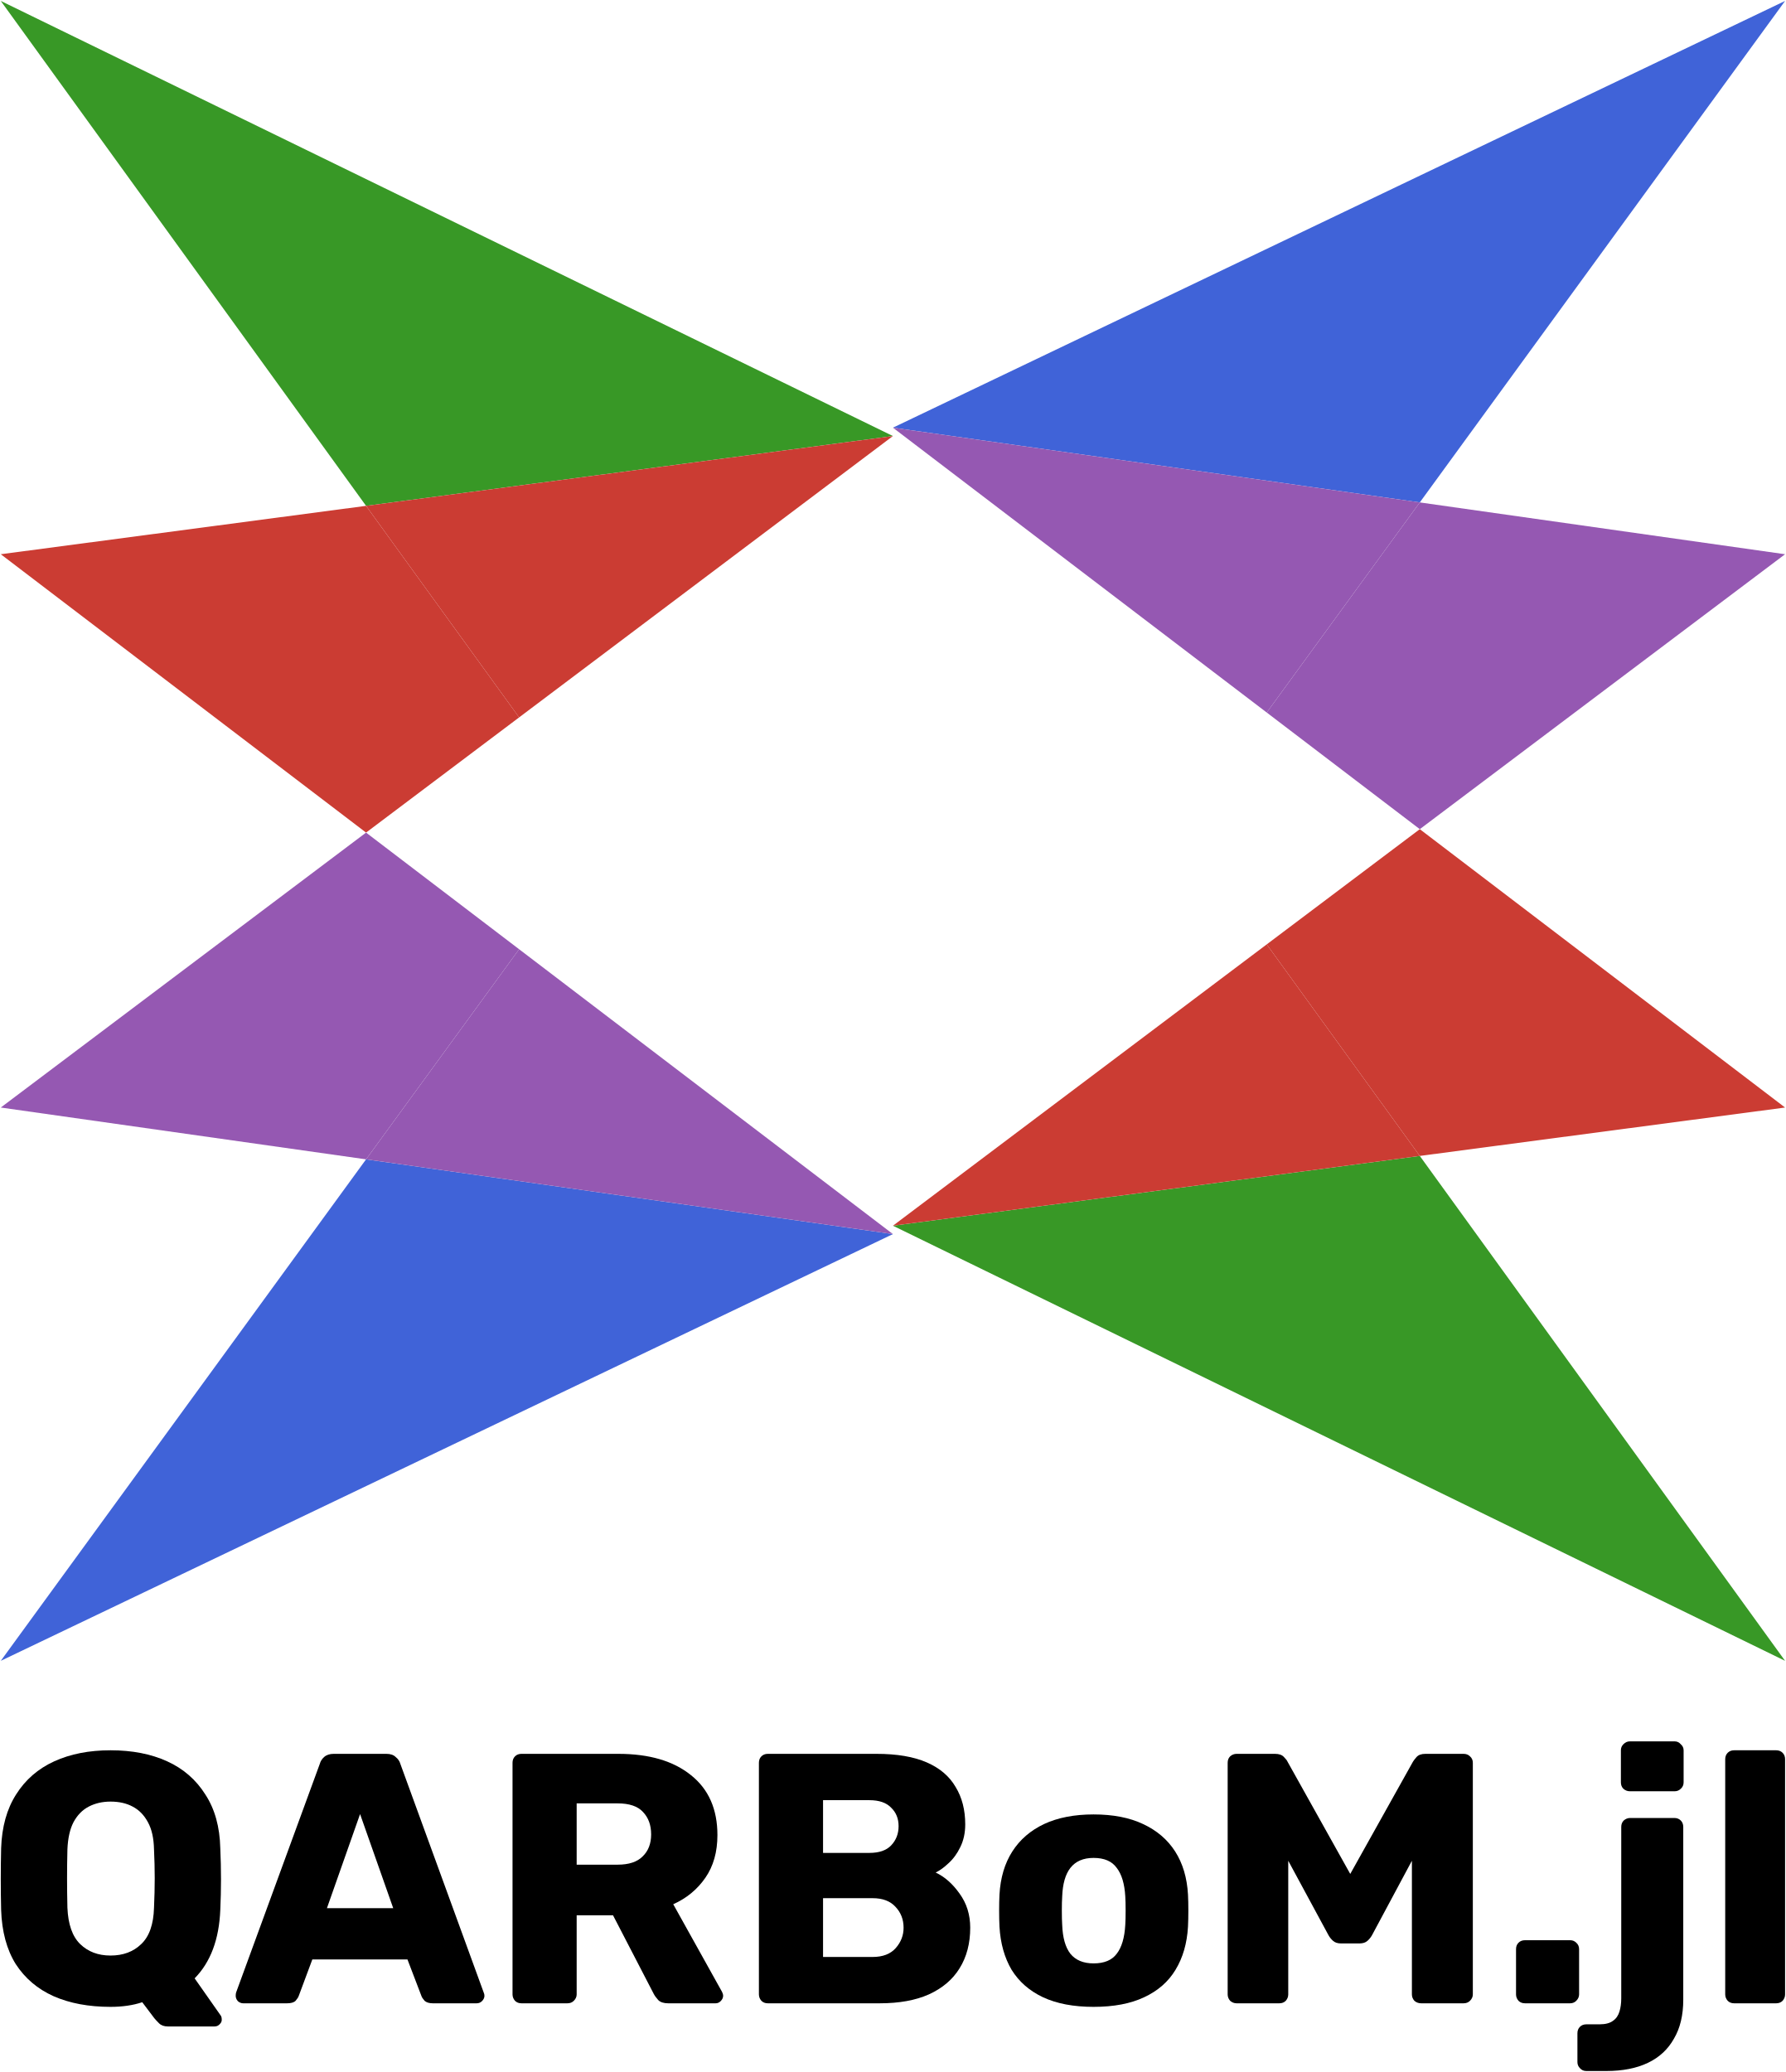
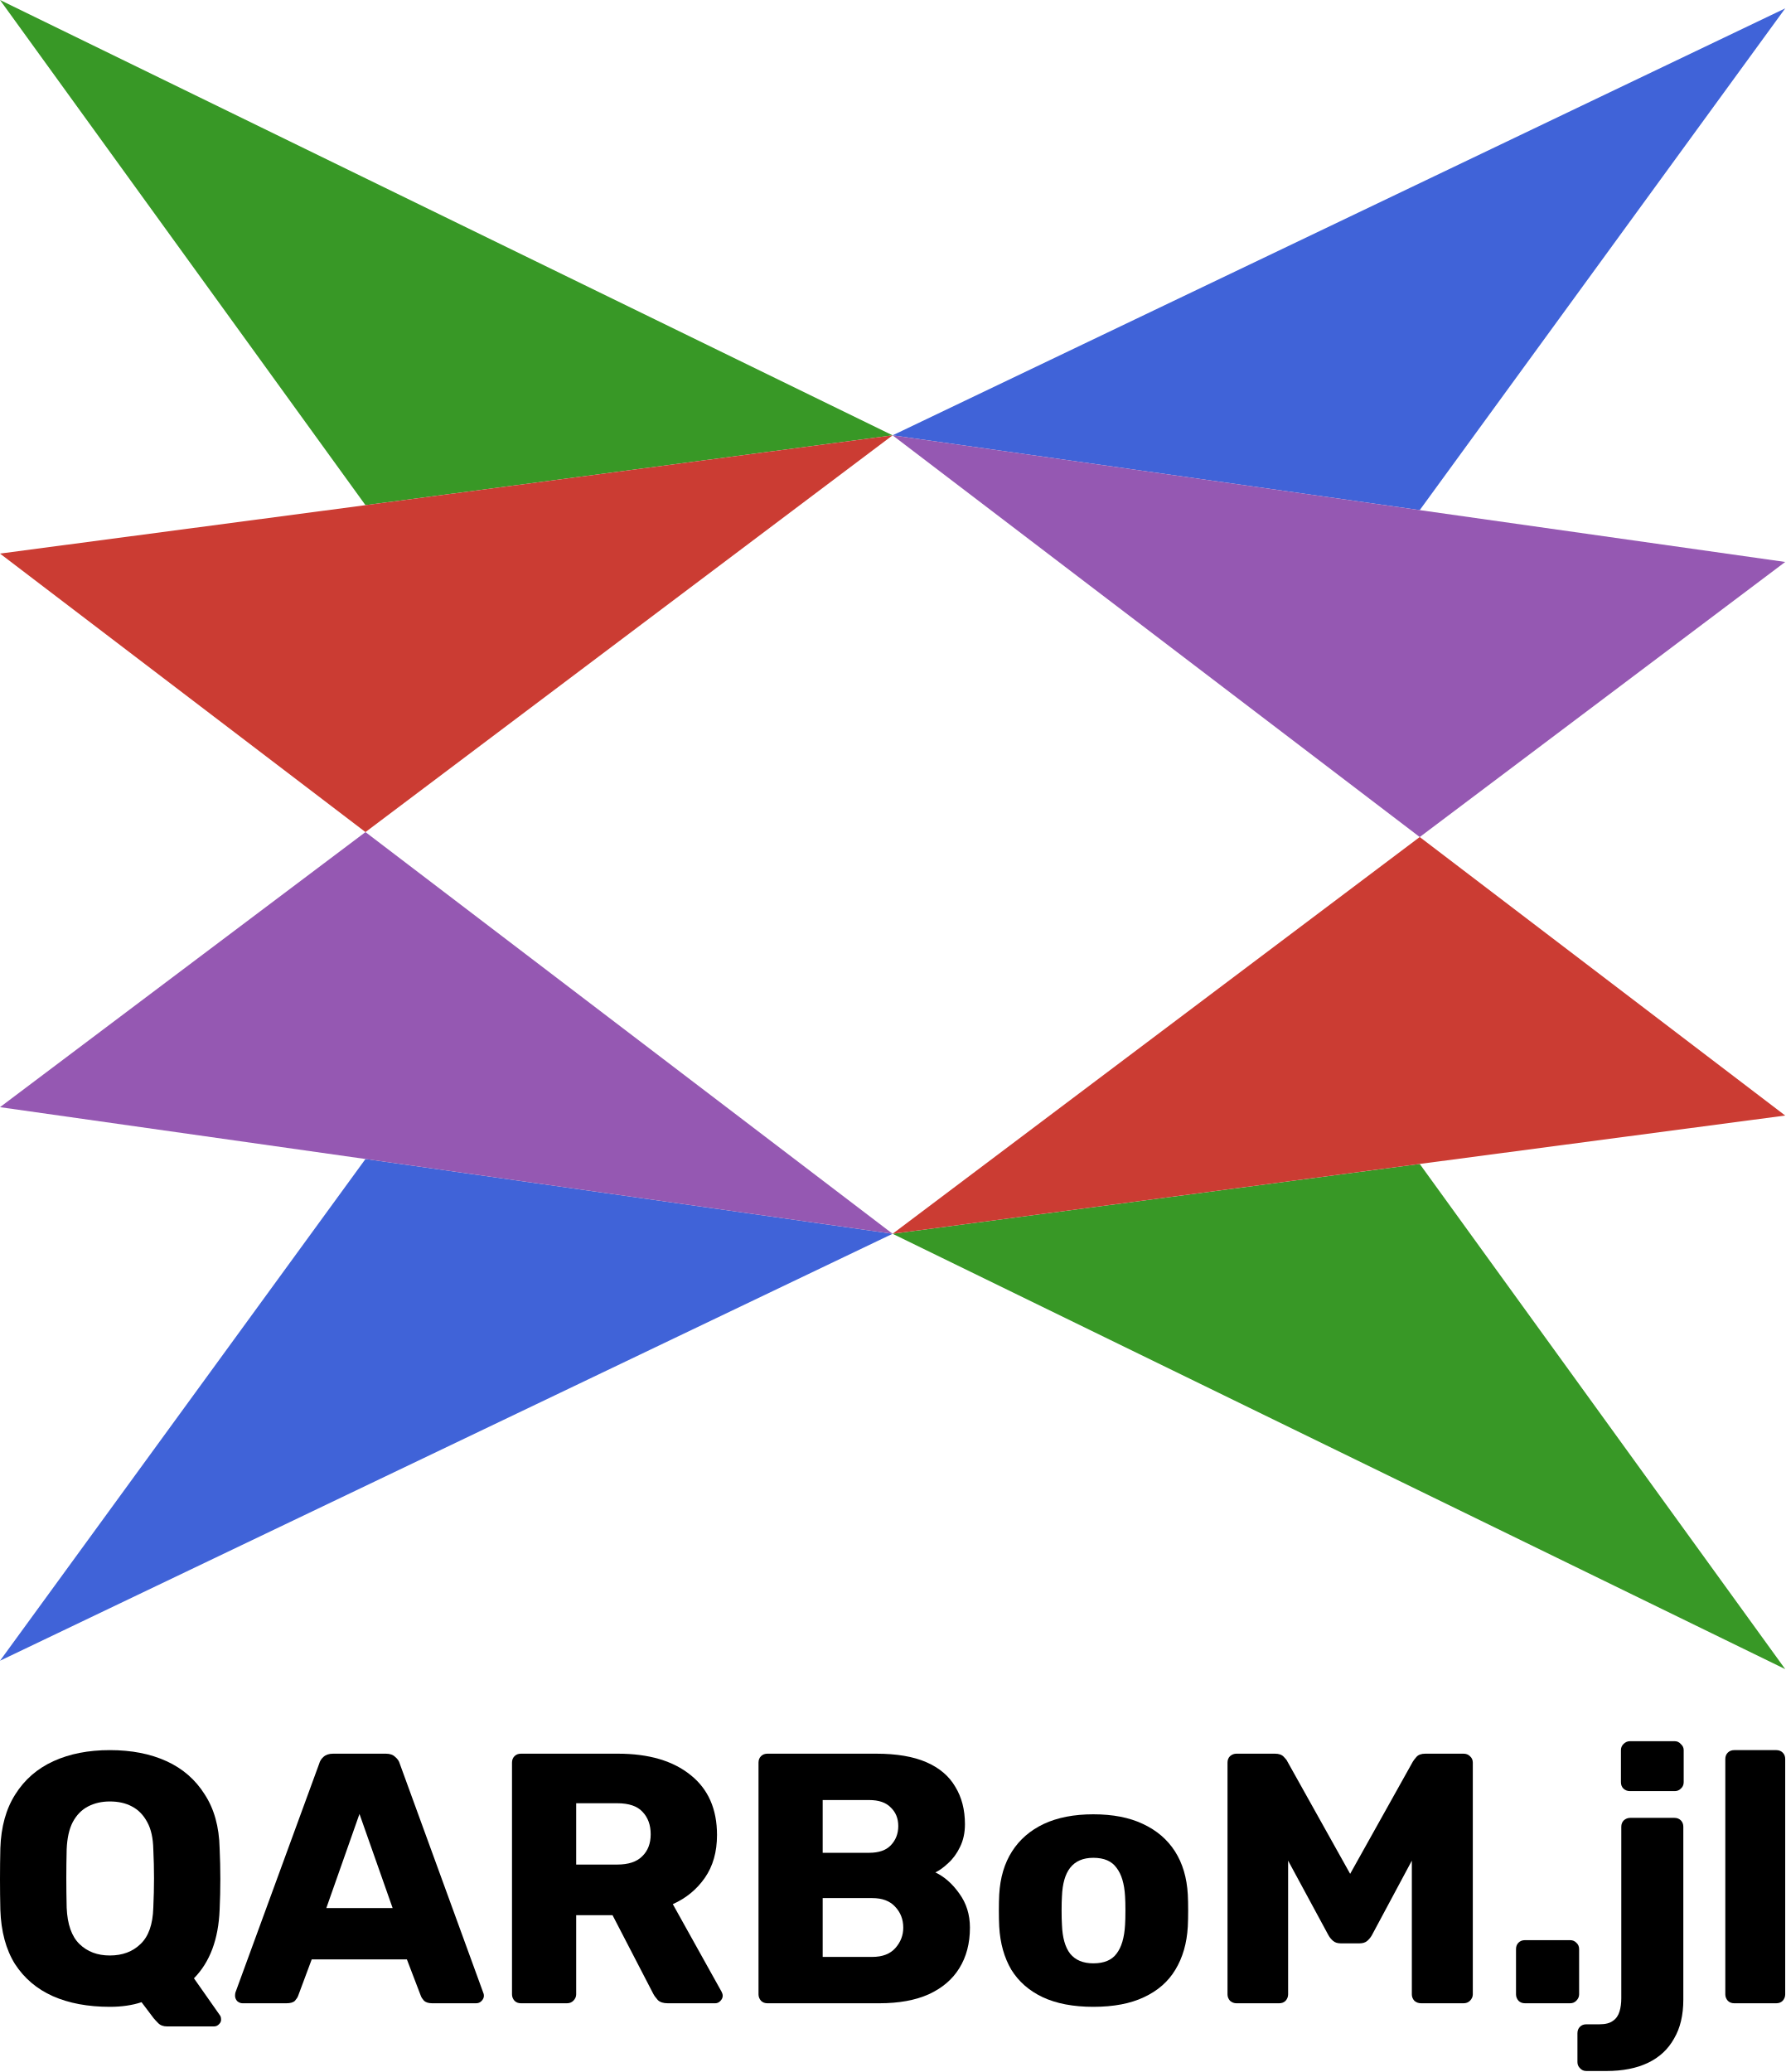
- <svg xmlns="http://www.w3.org/2000/svg" width="1707" height="1981" viewBox="0 0 1707 1981" fill="none">
-   <path d="M349.997 796.028L853.742 416.891L496.335 685.889L349.997 796.028Z" fill="#9558B2" />
-   <path d="M496.335 907.54L853.742 1179.89L349.997 796.028L496.335 907.54Z" fill="#CB3C33" />
-   <path d="M853.742 416.891L0.742 0.891L349.997 483.624L853.742 416.891Z" fill="#389826" />
-   <path d="M0.742 1587.89L853.742 1179.89L349.997 1108.43L0.742 1587.89Z" fill="#4063D8" />
-   <path d="M496.335 685.889L853.742 416.891L349.997 483.624L496.335 685.889Z" fill="#CB3C33" />
-   <path fill-rule="evenodd" clip-rule="evenodd" d="M0.742 529.891L349.997 483.624L496.335 685.889L349.997 796.028L0.742 529.891Z" fill="#CB3C33" />
-   <path d="M496.335 907.54L349.997 796.028L0.742 1058.89L349.997 1108.43L496.335 907.54Z" fill="#9558B2" />
-   <path d="M853.742 1179.89L496.335 907.54L349.997 1108.43L853.742 1179.89Z" fill="#9558B2" />
-   <path d="M1357.49 792.753L853.742 1171.89L1211.15 902.892L1357.49 792.753Z" fill="#9558B2" />
-   <path d="M1211.15 681.241L853.742 408.89L1357.49 792.753L1211.15 681.241Z" fill="#CB3C33" />
-   <path d="M853.742 1171.89L1706.74 1587.89L1357.49 1105.16L853.742 1171.89Z" fill="#389826" />
-   <path d="M1706.74 0.891L853.742 408.89L1357.49 480.348L1706.74 0.891Z" fill="#4063D8" />
-   <path d="M1211.15 902.892L853.742 1171.89L1357.49 1105.16L1211.15 902.892Z" fill="#CB3C33" />
-   <path fill-rule="evenodd" clip-rule="evenodd" d="M1706.74 1058.89L1357.49 1105.16L1211.15 902.892L1357.49 792.753L1706.74 1058.89Z" fill="#CB3C33" />
-   <path d="M1211.15 681.241L1357.49 792.753L1706.74 529.891L1357.49 480.348L1211.15 681.241Z" fill="#9558B2" />
-   <path d="M853.742 408.89L1211.15 681.241L1357.49 480.348L853.742 408.89Z" fill="#9558B2" />
-   <path d="M1658.02 1915.32C1655.52 1915.32 1653.48 1914.52 1651.89 1912.93C1650.3 1911.11 1649.5 1909.07 1649.5 1906.8V1681.93C1649.5 1679.43 1650.3 1677.39 1651.89 1675.8C1653.48 1674.21 1655.52 1673.41 1658.02 1673.41H1698.23C1700.72 1673.41 1702.77 1674.21 1704.36 1675.8C1705.95 1677.39 1706.74 1679.43 1706.74 1681.93V1906.8C1706.74 1909.07 1705.95 1911.11 1704.36 1912.93C1702.77 1914.52 1700.72 1915.32 1698.23 1915.32H1658.02Z" fill="black" />
-   <path d="M1516.71 1980.05C1514.21 1980.05 1512.17 1979.14 1510.58 1977.32C1508.99 1975.73 1508.2 1973.8 1508.2 1971.53V1943.93C1508.2 1941.44 1508.99 1939.39 1510.58 1937.8C1512.17 1936.21 1514.21 1935.42 1516.71 1935.42H1529.32C1535 1935.42 1539.31 1934.28 1542.27 1932.01C1545.22 1929.97 1547.26 1927.01 1548.4 1923.15C1549.54 1919.52 1550.1 1915.31 1550.1 1910.54V1746.66C1550.1 1744.16 1550.9 1742.12 1552.49 1740.53C1554.31 1738.94 1556.35 1738.14 1558.62 1738.14H1600.87C1603.37 1738.14 1605.41 1738.94 1607 1740.53C1608.59 1742.12 1609.39 1744.16 1609.39 1746.66V1911.91C1609.39 1926.67 1606.43 1939.05 1600.53 1949.05C1594.85 1959.27 1586.56 1966.99 1575.66 1972.21C1564.75 1977.44 1551.47 1980.05 1535.79 1980.05H1516.71ZM1558.28 1712.59C1556.01 1712.59 1553.96 1711.8 1552.15 1710.21C1550.56 1708.62 1549.76 1706.57 1549.76 1704.07V1673.41C1549.76 1671.14 1550.56 1669.21 1552.15 1667.62C1553.96 1665.8 1556.01 1664.89 1558.28 1664.89H1601.21C1603.48 1664.89 1605.41 1665.8 1607 1667.62C1608.82 1669.21 1609.73 1671.14 1609.73 1673.41V1704.07C1609.73 1706.57 1608.82 1708.62 1607 1710.21C1605.41 1711.8 1603.48 1712.59 1601.21 1712.59H1558.28Z" fill="black" />
-   <path d="M1458.01 1915.31C1455.52 1915.31 1453.47 1914.52 1451.88 1912.93C1450.29 1911.11 1449.5 1909.07 1449.5 1906.8V1863.53C1449.5 1861.03 1450.29 1858.98 1451.88 1857.39C1453.47 1855.8 1455.52 1855.01 1458.01 1855.01H1501.28C1503.56 1855.01 1505.49 1855.8 1507.08 1857.39C1508.89 1858.98 1509.8 1861.03 1509.8 1863.53V1906.8C1509.8 1909.07 1508.89 1911.11 1507.08 1912.93C1505.49 1914.52 1503.56 1915.31 1501.28 1915.31H1458.01Z" fill="black" />
-   <path d="M1182.31 1915.32C1180.04 1915.32 1177.99 1914.52 1176.17 1912.93C1174.58 1911.11 1173.79 1909.07 1173.79 1906.8V1685.33C1173.79 1682.84 1174.58 1680.79 1176.17 1679.2C1177.99 1677.61 1180.04 1676.82 1182.31 1676.82H1219.1C1222.97 1676.82 1225.8 1677.84 1227.62 1679.88C1229.44 1681.7 1230.57 1683.18 1231.03 1684.31L1290.99 1791.64L1350.96 1684.31C1351.64 1683.18 1352.78 1681.7 1354.37 1679.88C1356.18 1677.84 1359.02 1676.82 1362.88 1676.82H1399.34C1401.84 1676.82 1403.88 1677.61 1405.47 1679.2C1407.29 1680.79 1408.2 1682.84 1408.2 1685.33V1906.8C1408.2 1909.07 1407.29 1911.11 1405.47 1912.93C1403.88 1914.52 1401.84 1915.32 1399.34 1915.32H1358.8C1356.3 1915.32 1354.14 1914.52 1352.32 1912.93C1350.73 1911.11 1349.94 1909.07 1349.94 1906.8V1779.03L1311.78 1850.24C1310.64 1852.28 1309.17 1854.1 1307.35 1855.69C1305.53 1857.28 1303.03 1858.08 1299.85 1858.08H1282.14C1278.96 1858.08 1276.46 1857.28 1274.64 1855.69C1272.82 1854.1 1271.35 1852.28 1270.21 1850.24L1231.71 1779.03V1906.8C1231.71 1909.07 1230.92 1911.11 1229.33 1912.93C1227.74 1914.52 1225.69 1915.32 1223.19 1915.32H1182.31Z" fill="black" />
-   <path d="M1045.57 1918.72C1026.49 1918.72 1010.36 1915.66 997.185 1909.52C984.238 1903.39 974.244 1894.65 967.202 1883.29C960.388 1871.7 956.527 1857.96 955.618 1842.06C955.391 1837.52 955.277 1832.41 955.277 1826.73C955.277 1820.83 955.391 1815.71 955.618 1811.4C956.527 1795.27 960.615 1781.53 967.884 1770.17C975.152 1758.82 985.26 1750.07 998.207 1743.94C1011.38 1737.8 1027.17 1734.74 1045.57 1734.74C1064.19 1734.74 1079.98 1737.8 1092.93 1743.94C1106.1 1750.07 1116.32 1758.82 1123.59 1770.17C1130.86 1781.53 1134.95 1795.27 1135.86 1811.4C1136.08 1815.71 1136.2 1820.83 1136.2 1826.73C1136.2 1832.41 1136.08 1837.52 1135.86 1842.06C1134.95 1857.96 1130.97 1871.7 1123.93 1883.29C1117.12 1894.65 1107.12 1903.39 1093.95 1909.52C1081 1915.66 1064.87 1918.72 1045.57 1918.72ZM1045.57 1877.16C1055.79 1877.16 1063.17 1874.09 1067.71 1867.96C1072.48 1861.82 1075.21 1852.62 1075.89 1840.36C1076.12 1836.95 1076.23 1832.41 1076.23 1826.73C1076.23 1821.05 1076.12 1816.51 1075.89 1813.1C1075.21 1801.06 1072.48 1791.98 1067.71 1785.85C1063.17 1779.49 1055.79 1776.31 1045.57 1776.31C1035.8 1776.31 1028.42 1779.49 1023.42 1785.85C1018.65 1791.98 1016.04 1801.06 1015.58 1813.1C1015.36 1816.51 1015.24 1821.05 1015.24 1826.73C1015.24 1832.41 1015.36 1836.95 1015.58 1840.36C1016.04 1852.62 1018.65 1861.82 1023.42 1867.96C1028.42 1874.09 1035.8 1877.16 1045.57 1877.16Z" fill="black" />
-   <path d="M734.119 1915.32C731.621 1915.32 729.577 1914.52 727.987 1912.93C726.397 1911.11 725.602 1909.07 725.602 1906.8V1685.33C725.602 1682.84 726.397 1680.79 727.987 1679.2C729.577 1677.61 731.621 1676.82 734.119 1676.82H838.037C857.571 1676.82 873.585 1679.54 886.077 1684.99C898.57 1690.44 907.769 1698.28 913.675 1708.5C919.808 1718.5 922.874 1730.42 922.874 1744.28C922.874 1752.45 921.284 1759.72 918.104 1766.08C915.152 1772.22 911.404 1777.33 906.861 1781.42C902.545 1785.5 898.457 1788.46 894.595 1790.27C903.227 1794.36 910.836 1801.06 917.423 1810.38C924.237 1819.69 927.644 1830.59 927.644 1843.08C927.644 1858.08 924.237 1871.02 917.423 1881.93C910.836 1892.6 901.069 1900.89 888.122 1906.8C875.402 1912.48 859.729 1915.32 841.103 1915.32H734.119ZM786.93 1871.02H834.289C844.056 1871.02 851.438 1868.18 856.435 1862.51C861.433 1856.83 863.931 1850.35 863.931 1843.08C863.931 1835.13 861.319 1828.43 856.095 1822.98C851.098 1817.53 843.829 1814.81 834.289 1814.81H786.93V1871.02ZM786.93 1771.53H831.223C840.535 1771.53 847.463 1769.15 852.006 1764.38C856.776 1759.38 859.161 1753.25 859.161 1745.98C859.161 1738.71 856.776 1732.81 852.006 1728.26C847.463 1723.49 840.535 1721.11 831.223 1721.11H786.93V1771.53Z" fill="black" />
-   <path d="M498.549 1915.32C496.051 1915.32 494.006 1914.52 492.416 1912.93C490.826 1911.11 490.031 1909.07 490.031 1906.8V1685.33C490.031 1682.84 490.826 1680.79 492.416 1679.2C494.006 1677.61 496.051 1676.82 498.549 1676.82H591.223C620.751 1676.82 643.92 1683.63 660.729 1697.26C677.537 1710.66 685.941 1729.74 685.941 1754.5C685.941 1770.63 682.08 1784.25 674.357 1795.38C666.634 1806.51 656.413 1814.92 643.693 1820.6L690.37 1904.41C691.052 1905.78 691.393 1907.02 691.393 1908.16C691.393 1909.98 690.598 1911.68 689.008 1913.27C687.645 1914.63 686.055 1915.32 684.238 1915.32H638.923C634.607 1915.32 631.427 1914.29 629.383 1912.25C627.339 1909.98 625.862 1907.93 624.954 1906.12L586.112 1831.16H551.36V1906.8C551.36 1909.07 550.451 1911.11 548.634 1912.93C547.044 1914.52 545 1915.32 542.501 1915.32H498.549ZM551.36 1782.78H590.542C601.217 1782.78 609.167 1780.17 614.392 1774.94C619.843 1769.72 622.569 1762.68 622.569 1753.82C622.569 1744.96 619.956 1737.8 614.732 1732.35C609.735 1726.9 601.672 1724.18 590.542 1724.18H551.36V1782.78Z" fill="black" />
-   <path d="M232.518 1915.32C230.701 1915.32 228.998 1914.63 227.408 1913.27C226.045 1911.68 225.363 1909.98 225.363 1908.16C225.363 1907.02 225.477 1906 225.704 1905.09L305.772 1686.36C306.453 1683.86 307.816 1681.7 309.86 1679.88C312.132 1677.84 315.198 1676.82 319.059 1676.82H369.485C373.346 1676.82 376.299 1677.84 378.343 1679.88C380.615 1681.7 382.091 1683.86 382.773 1686.36L462.5 1905.09C462.954 1906 463.181 1907.02 463.181 1908.16C463.181 1909.98 462.386 1911.68 460.796 1913.27C459.433 1914.63 457.73 1915.32 455.685 1915.32H413.778C410.37 1915.32 407.758 1914.52 405.941 1912.93C404.351 1911.11 403.329 1909.52 402.875 1908.16L389.587 1873.41H298.617L285.669 1908.16C285.215 1909.52 284.193 1911.11 282.603 1912.93C281.013 1914.52 278.287 1915.32 274.426 1915.32H232.518ZM312.586 1824.35H375.958L344.272 1734.4L312.586 1824.35Z" fill="black" />
-   <path d="M160.537 1937.46C156.902 1937.46 154.063 1936.44 152.019 1934.39C150.202 1932.58 148.725 1930.99 147.59 1929.62L136.005 1914.29C127.147 1917.24 117.039 1918.72 105.682 1918.72C84.785 1918.72 66.613 1915.31 51.168 1908.5C35.949 1901.68 23.911 1891.46 15.052 1877.83C6.421 1863.98 1.764 1846.72 1.083 1826.05C0.856 1816.28 0.742 1806.51 0.742 1796.74C0.742 1786.75 0.856 1776.87 1.083 1767.1C1.764 1746.66 6.534 1729.51 15.393 1715.65C24.251 1701.57 36.404 1691.01 51.849 1683.97C67.295 1676.93 85.239 1673.41 105.682 1673.41C126.352 1673.41 144.41 1676.93 159.855 1683.97C175.301 1691.01 187.453 1701.57 196.311 1715.65C205.397 1729.51 210.167 1746.66 210.621 1767.1C211.076 1776.87 211.303 1786.75 211.303 1796.74C211.303 1806.51 211.076 1816.28 210.621 1826.05C209.486 1854.21 201.309 1876.02 186.09 1891.46L210.962 1926.9C211.189 1927.12 211.416 1927.58 211.644 1928.26C211.871 1928.94 211.984 1929.62 211.984 1930.3C212.211 1932.12 211.644 1933.71 210.281 1935.07C208.918 1936.66 207.214 1937.46 205.17 1937.46H160.537ZM105.682 1869.66C117.72 1869.66 127.487 1866.02 134.983 1858.75C142.706 1851.49 146.795 1839.9 147.249 1824C147.703 1814.01 147.93 1804.58 147.93 1795.72C147.93 1786.86 147.703 1777.66 147.249 1768.12C147.022 1757.45 145.091 1748.82 141.457 1742.23C137.822 1735.42 132.939 1730.42 126.806 1727.24C120.9 1724.06 113.859 1722.47 105.682 1722.47C97.959 1722.47 91.031 1724.06 84.898 1727.24C78.766 1730.42 73.882 1735.42 70.248 1742.23C66.841 1748.82 64.91 1757.45 64.456 1768.12C64.228 1777.66 64.115 1786.86 64.115 1795.72C64.115 1804.58 64.228 1814.01 64.456 1824C65.137 1839.9 69.225 1851.49 76.721 1858.75C84.217 1866.02 93.87 1869.66 105.682 1869.66Z" fill="black" />
+ <svg xmlns="http://www.w3.org/2000/svg" width="1706" height="1980" viewBox="0 0 1706 1980" fill="none">
+   <path d="M1657.28 1914.32C1654.78 1914.32 1652.74 1913.52 1651.15 1911.93C1649.56 1910.11 1648.76 1908.07 1648.76 1905.8V1680.93C1648.76 1678.43 1649.56 1676.39 1651.15 1674.8C1652.74 1673.21 1654.78 1672.41 1657.28 1672.41H1697.48C1699.98 1672.41 1702.03 1673.21 1703.62 1674.8C1705.21 1676.39 1706 1678.43 1706 1680.93V1905.8C1706 1908.07 1705.21 1910.11 1703.62 1911.93C1702.03 1913.52 1699.98 1914.32 1697.48 1914.32H1657.28Z" fill="black" />
+   <path d="M1515.97 1979.05C1513.47 1979.05 1511.43 1978.14 1509.84 1976.32C1508.25 1974.73 1507.45 1972.8 1507.45 1970.53V1942.93C1507.45 1940.44 1508.25 1938.39 1509.84 1936.8C1511.43 1935.21 1513.47 1934.42 1515.97 1934.42H1528.58C1534.26 1934.42 1538.57 1933.28 1541.52 1931.01C1544.48 1928.97 1546.52 1926.01 1547.66 1922.15C1548.79 1918.52 1549.36 1914.31 1549.36 1909.54V1745.66C1549.36 1743.16 1550.16 1741.12 1551.75 1739.53C1553.56 1737.94 1555.61 1737.14 1557.88 1737.14H1600.13C1602.63 1737.14 1604.67 1737.94 1606.26 1739.53C1607.85 1741.12 1608.64 1743.16 1608.64 1745.66V1910.91C1608.64 1925.67 1605.69 1938.05 1599.79 1948.05C1594.11 1958.27 1585.82 1965.99 1574.91 1971.21C1564.01 1976.44 1550.72 1979.05 1535.05 1979.05H1515.97ZM1557.54 1711.59C1555.27 1711.59 1553.22 1710.8 1551.41 1709.21C1549.82 1707.62 1549.02 1705.57 1549.02 1703.07V1672.41C1549.02 1670.14 1549.82 1668.21 1551.41 1666.62C1553.22 1664.8 1555.27 1663.89 1557.54 1663.89H1600.47C1602.74 1663.89 1604.67 1664.8 1606.26 1666.62C1608.08 1668.21 1608.99 1670.14 1608.99 1672.41V1703.07C1608.99 1705.57 1608.08 1707.62 1606.26 1709.21C1604.67 1710.8 1602.74 1711.59 1600.47 1711.59H1557.54Z" fill="black" />
+   <path d="M1457.27 1914.31C1454.77 1914.31 1452.73 1913.52 1451.14 1911.93C1449.55 1910.11 1448.75 1908.07 1448.75 1905.8V1862.53C1448.75 1860.03 1449.55 1857.98 1451.14 1856.39C1452.73 1854.8 1454.77 1854.01 1457.27 1854.01H1500.54C1502.81 1854.01 1504.74 1854.8 1506.33 1856.39C1508.15 1857.98 1509.06 1860.03 1509.06 1862.53V1905.8C1509.06 1908.07 1508.15 1910.11 1506.33 1911.93C1504.74 1913.52 1502.81 1914.31 1500.54 1914.31H1457.27Z" fill="black" />
+   <path d="M1181.56 1914.32C1179.29 1914.32 1177.25 1913.52 1175.43 1911.93C1173.84 1910.11 1173.05 1908.07 1173.05 1905.8V1684.33C1173.05 1681.84 1173.84 1679.79 1175.43 1678.2C1177.25 1676.61 1179.29 1675.82 1181.56 1675.82H1218.36C1222.22 1675.82 1225.06 1676.84 1226.88 1678.88C1228.7 1680.7 1229.83 1682.18 1230.29 1683.31L1290.25 1790.64L1350.22 1683.31C1350.9 1682.18 1352.03 1680.7 1353.62 1678.88C1355.44 1676.84 1358.28 1675.82 1362.14 1675.82H1398.6C1401.1 1675.82 1403.14 1676.61 1404.73 1678.2C1406.55 1679.79 1407.46 1681.84 1407.46 1684.33V1905.8C1407.46 1908.07 1406.55 1910.11 1404.73 1911.93C1403.14 1913.52 1401.1 1914.32 1398.6 1914.32H1358.05C1355.56 1914.32 1353.4 1913.52 1351.58 1911.93C1349.99 1910.11 1349.2 1908.07 1349.2 1905.8V1778.03L1311.04 1849.24C1309.9 1851.28 1308.42 1853.1 1306.61 1854.69C1304.79 1856.28 1302.29 1857.08 1299.11 1857.08H1281.39C1278.21 1857.08 1275.72 1856.28 1273.9 1854.69C1272.08 1853.1 1270.6 1851.28 1269.47 1849.24L1230.97 1778.03V1905.8C1230.97 1908.07 1230.17 1910.11 1228.58 1911.93C1226.99 1913.52 1224.95 1914.32 1222.45 1914.32H1181.56Z" fill="black" />
+   <path d="M1044.82 1917.72C1025.74 1917.72 1009.62 1914.66 996.443 1908.52C983.496 1902.39 973.502 1893.65 966.46 1882.29C959.646 1870.7 955.784 1856.96 954.876 1841.06C954.649 1836.52 954.535 1831.41 954.535 1825.73C954.535 1819.83 954.649 1814.71 954.876 1810.4C955.784 1794.27 959.873 1780.53 967.142 1769.17C974.41 1757.82 984.518 1749.07 997.465 1742.94C1010.64 1736.8 1026.43 1733.74 1044.82 1733.74C1063.45 1733.74 1079.24 1736.8 1092.18 1742.94C1105.36 1749.07 1115.58 1757.82 1122.85 1769.17C1130.12 1780.53 1134.2 1794.27 1135.11 1810.4C1135.34 1814.71 1135.45 1819.83 1135.45 1825.73C1135.45 1831.41 1135.34 1836.52 1135.11 1841.06C1134.2 1856.96 1130.23 1870.7 1123.19 1882.29C1116.37 1893.65 1106.38 1902.39 1093.21 1908.52C1080.26 1914.66 1064.13 1917.72 1044.82 1917.72ZM1044.82 1876.16C1055.05 1876.16 1062.43 1873.09 1066.97 1866.96C1071.74 1860.82 1074.47 1851.62 1075.15 1839.36C1075.37 1835.95 1075.49 1831.41 1075.49 1825.73C1075.49 1820.05 1075.37 1815.51 1075.15 1812.1C1074.47 1800.06 1071.74 1790.98 1066.97 1784.85C1062.43 1778.49 1055.05 1775.31 1044.82 1775.31C1035.06 1775.31 1027.67 1778.49 1022.68 1784.85C1017.91 1790.98 1015.3 1800.06 1014.84 1812.1C1014.61 1815.51 1014.5 1820.05 1014.5 1825.73C1014.5 1831.41 1014.61 1835.95 1014.84 1839.36C1015.3 1851.62 1017.91 1860.82 1022.68 1866.96C1027.67 1873.09 1035.06 1876.16 1044.82 1876.16Z" fill="black" />
+   <path d="M733.377 1914.32C730.879 1914.32 728.834 1913.52 727.244 1911.93C725.654 1910.11 724.859 1908.07 724.859 1905.8V1684.33C724.859 1681.84 725.654 1679.79 727.244 1678.2C728.834 1676.61 730.879 1675.82 733.377 1675.82H837.295C856.829 1675.82 872.842 1678.54 885.335 1683.99C897.828 1689.44 907.027 1697.28 912.933 1707.5C919.066 1717.5 922.132 1729.42 922.132 1743.28C922.132 1751.45 920.542 1758.72 917.362 1765.08C914.409 1771.22 910.662 1776.33 906.119 1780.42C901.803 1784.5 897.714 1787.46 893.853 1789.27C902.484 1793.36 910.094 1800.06 916.681 1809.38C923.495 1818.69 926.902 1829.59 926.902 1842.08C926.902 1857.08 923.495 1870.02 916.681 1880.93C910.094 1891.6 900.327 1899.89 887.38 1905.8C874.66 1911.48 858.987 1914.32 840.361 1914.32H733.377ZM786.188 1870.02H833.547C843.314 1870.02 850.696 1867.18 855.693 1861.51C860.69 1855.83 863.189 1849.35 863.189 1842.08C863.189 1834.13 860.577 1827.43 855.353 1821.98C850.355 1816.53 843.087 1813.81 833.547 1813.81H786.188V1870.02ZM786.188 1770.53H830.48C839.793 1770.53 846.721 1768.15 851.264 1763.38C856.034 1758.38 858.419 1752.25 858.419 1744.98C858.419 1737.71 856.034 1731.81 851.264 1727.26C846.721 1722.49 839.793 1720.11 830.48 1720.11H786.188V1770.53Z" fill="black" />
+   <path d="M497.807 1914.32C495.308 1914.32 493.264 1913.52 491.674 1911.93C490.084 1910.11 489.289 1908.07 489.289 1905.8V1684.33C489.289 1681.84 490.084 1679.79 491.674 1678.2C493.264 1676.61 495.308 1675.82 497.807 1675.82H590.481C620.009 1675.82 643.178 1682.63 659.986 1696.26C676.795 1709.66 685.199 1728.74 685.199 1753.5C685.199 1769.63 681.338 1783.25 673.615 1794.38C665.892 1805.51 655.671 1813.92 642.951 1819.6L689.628 1903.41C690.31 1904.78 690.65 1906.02 690.65 1907.16C690.65 1908.98 689.855 1910.68 688.265 1912.27C686.903 1913.63 685.313 1914.32 683.496 1914.32H638.181C633.865 1914.32 630.685 1913.29 628.641 1911.25C626.596 1908.98 625.12 1906.93 624.211 1905.12L585.37 1830.16H550.617V1905.8C550.617 1908.07 549.709 1910.11 547.892 1911.93C546.302 1913.52 544.257 1914.32 541.759 1914.32H497.807ZM550.617 1781.78H589.799C600.475 1781.78 608.425 1779.17 613.649 1773.94C619.101 1768.72 621.826 1761.68 621.826 1752.82C621.826 1743.96 619.214 1736.8 613.99 1731.35C608.993 1725.9 600.929 1723.18 589.799 1723.18H550.617V1781.78Z" fill="black" />
+   <path d="M231.776 1914.32C229.959 1914.32 228.255 1913.63 226.665 1912.27C225.303 1910.68 224.621 1908.98 224.621 1907.16C224.621 1906.02 224.735 1905 224.962 1904.09L305.029 1685.36C305.711 1682.86 307.074 1680.7 309.118 1678.88C311.389 1676.84 314.456 1675.82 318.317 1675.82H368.743C372.604 1675.82 375.557 1676.84 377.601 1678.88C379.873 1680.7 381.349 1682.86 382.031 1685.36L461.757 1904.09C462.212 1905 462.439 1906.02 462.439 1907.16C462.439 1908.98 461.644 1910.68 460.054 1912.27C458.691 1913.63 456.987 1914.32 454.943 1914.32H413.035C409.628 1914.32 407.016 1913.52 405.199 1911.93C403.609 1910.11 402.587 1908.52 402.133 1907.16L388.845 1872.41H297.874L284.927 1907.16C284.473 1908.52 283.451 1910.11 281.861 1911.93C280.271 1913.52 277.545 1914.32 273.684 1914.32H231.776ZM311.844 1823.35H375.216L343.53 1733.4L311.844 1823.35Z" fill="black" />
+   <path d="M159.794 1936.46C156.16 1936.46 153.321 1935.44 151.277 1933.39C149.459 1931.58 147.983 1929.99 146.847 1928.62L135.263 1913.29C126.405 1916.24 116.297 1917.72 104.94 1917.72C84.043 1917.72 65.871 1914.31 50.425 1907.5C35.207 1900.68 23.169 1890.46 14.31 1876.83C5.679 1862.98 1.022 1845.72 0.341 1825.05C0.114 1815.28 0 1805.51 0 1795.74C0 1785.75 0.114 1775.87 0.341 1766.1C1.022 1745.66 5.792 1728.51 14.651 1714.65C23.509 1700.57 35.661 1690.01 51.107 1682.97C66.553 1675.93 84.497 1672.41 104.94 1672.41C125.61 1672.41 143.667 1675.93 159.113 1682.97C174.559 1690.01 186.711 1700.57 195.569 1714.65C204.655 1728.51 209.425 1745.66 209.879 1766.1C210.334 1775.87 210.561 1785.75 210.561 1795.74C210.561 1805.51 210.334 1815.28 209.879 1825.05C208.744 1853.21 200.566 1875.02 185.348 1890.46L210.22 1925.9C210.447 1926.12 210.674 1926.58 210.901 1927.26C211.129 1927.94 211.242 1928.62 211.242 1929.3C211.469 1931.12 210.901 1932.71 209.539 1934.07C208.176 1935.66 206.472 1936.46 204.428 1936.46H159.794ZM104.94 1868.66C116.978 1868.66 126.745 1865.02 134.241 1857.75C141.964 1850.49 146.052 1838.9 146.507 1823C146.961 1813.01 147.188 1803.58 147.188 1794.72C147.188 1785.86 146.961 1776.66 146.507 1767.12C146.279 1756.45 144.349 1747.82 140.714 1741.23C137.08 1734.42 132.197 1729.42 126.064 1726.24C120.158 1723.06 113.117 1721.47 104.94 1721.47C97.217 1721.47 90.289 1723.06 84.156 1726.24C78.023 1729.42 73.14 1734.42 69.505 1741.23C66.098 1747.82 64.168 1756.45 63.713 1767.12C63.486 1776.66 63.373 1785.86 63.373 1794.72C63.373 1803.58 63.486 1813.01 63.713 1823C64.395 1838.9 68.483 1850.49 75.979 1857.75C83.475 1865.02 93.128 1868.66 104.94 1868.66Z" fill="black" />
+   <path d="M1356.75 799.862L853.001 1179L1210.41 910.002L1356.75 799.862Z" fill="#9558B2" />
+   <path d="M1210.41 688.355L853.001 416.005L1356.75 799.867L1210.41 688.355Z" fill="#CB3C33" />
+   <path d="M853 1179L1706 1595L1356.75 1112.27L853 1179Z" fill="#389826" />
+   <path d="M1706 8.004L853 416.003L1356.75 487.461L1706 8.004Z" fill="#4063D8" />
+   <path d="M1706 1066L1356.74 1112.26L853 1179L1210.41 909.999L1356.74 799.859L1706 1066Z" fill="#CB3C33" />
+   <path d="M853 416.005L1210.41 688.355L1356.75 799.867L1706 537.005L1356.75 487.462L853 416.005Z" fill="#9558B2" />
+   <path d="M349.254 795.138L852.999 416L495.592 684.998L349.254 795.138Z" fill="#9558B2" />
+   <path d="M495.592 906.649L852.999 1179L349.254 795.137L495.592 906.649Z" fill="#CB3C33" />
+   <path d="M853 416L0 0L349.255 482.733L853 416Z" fill="#389826" />
+   <path d="M0 1587L853 1179L349.255 1107.54L0 1587Z" fill="#4063D8" />
+   <path d="M0 1058L349.255 1107.54L853 1179L495.593 906.648L349.255 795.137L0 1058Z" fill="#9558B2" />
+   <path fill-rule="evenodd" clip-rule="evenodd" d="M495.593 684.999L853 416L349.255 482.733L0 529L349.255 795.138L495.593 684.999Z" fill="#CB3C33" />
</svg>
